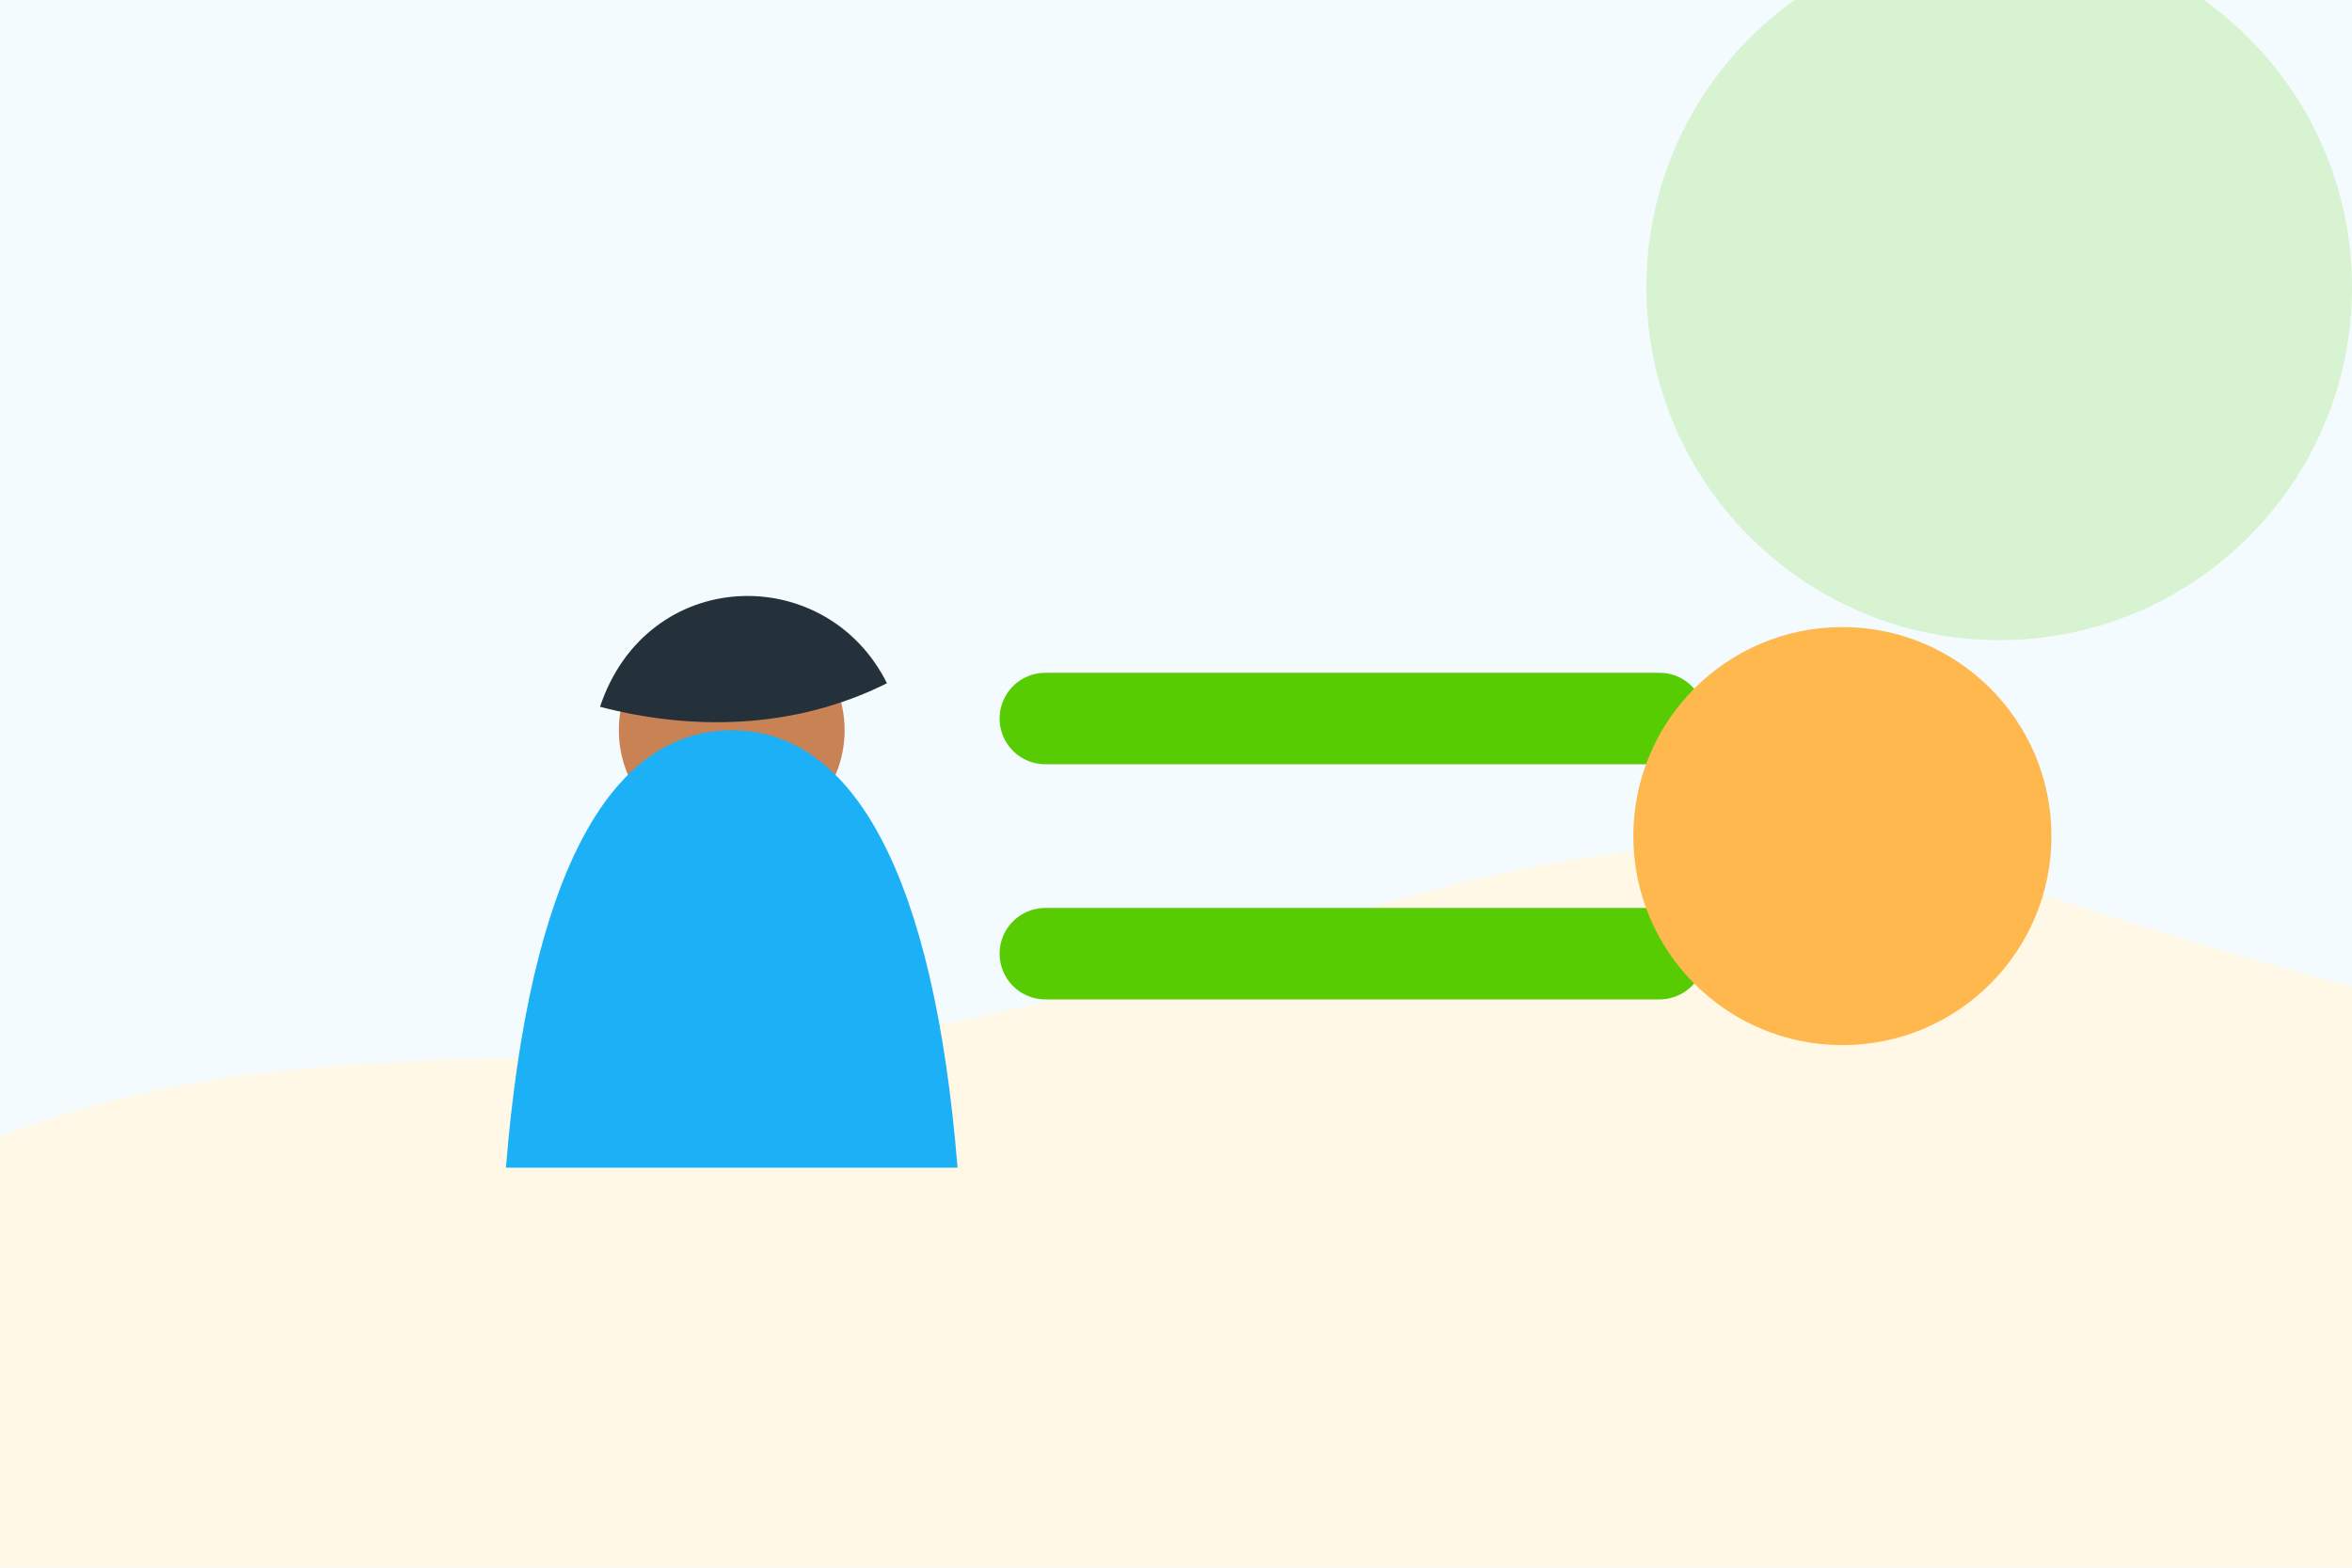
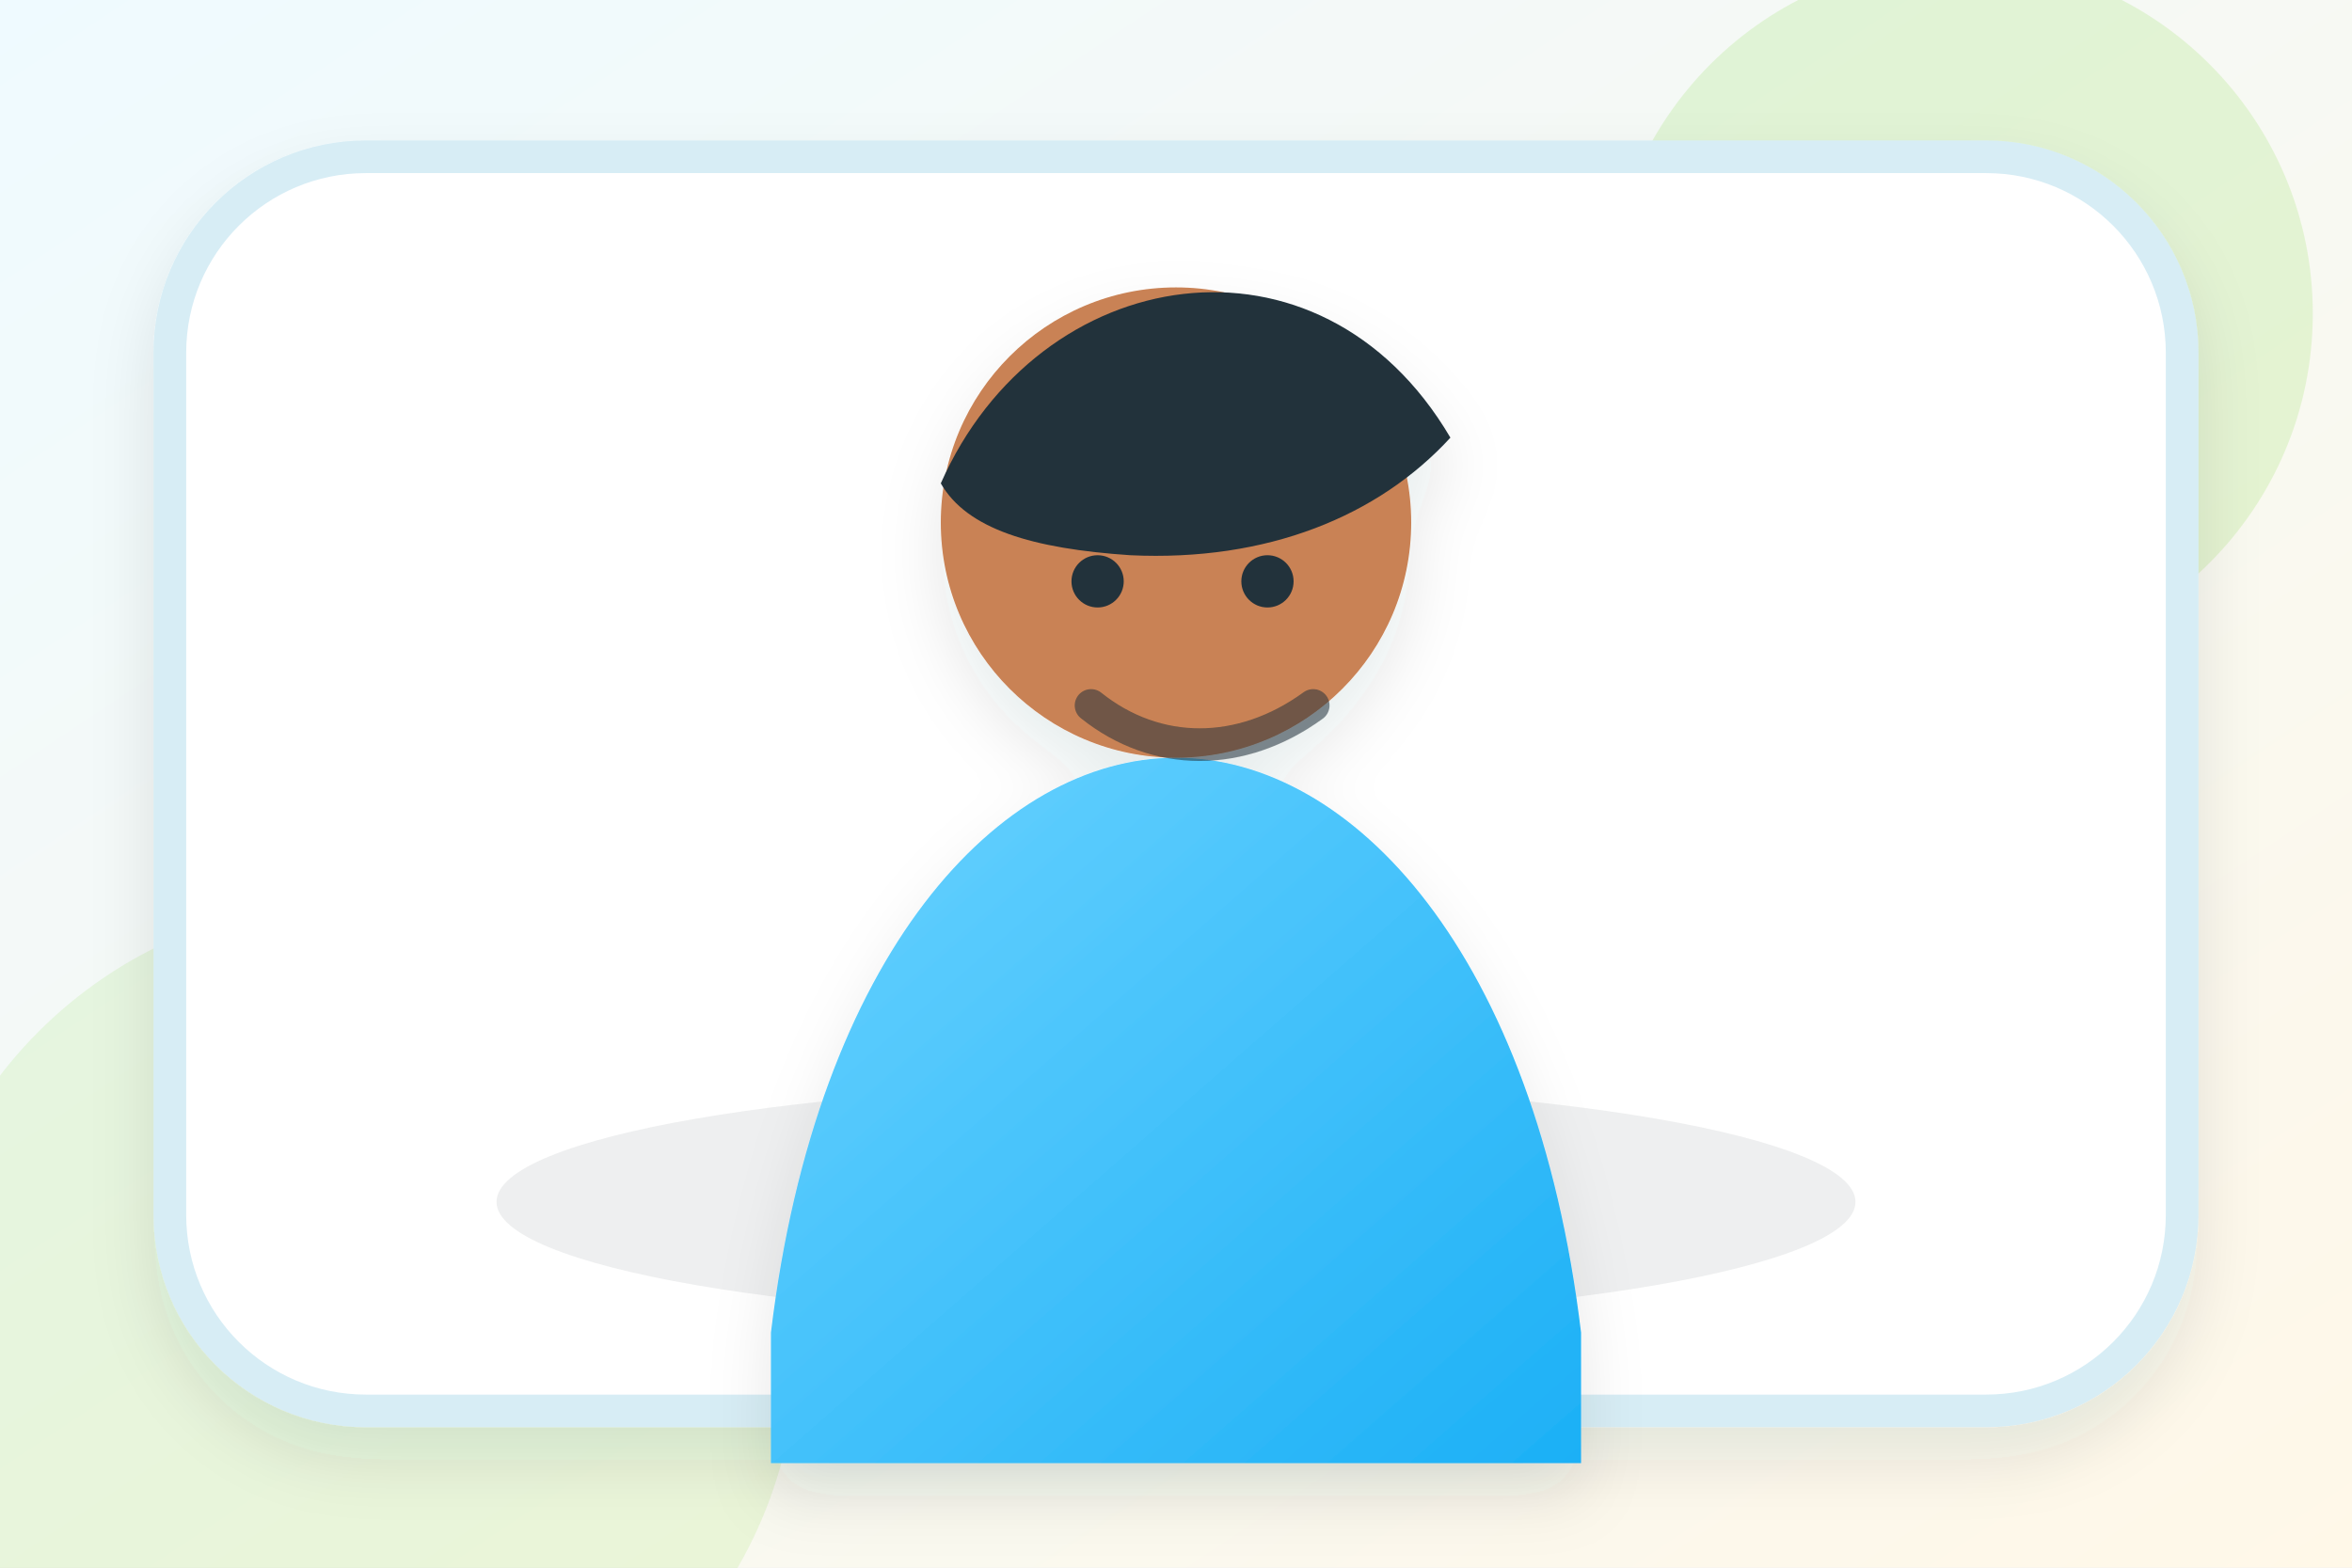
<svg xmlns="http://www.w3.org/2000/svg" viewBox="0 0 360 240" role="img" aria-labelledby="title desc">
-   <rect width="360" height="240" fill="#f4fbff" />
-   <circle cx="306" cy="44" r="54" fill="#58cc02" opacity="0.18" />
-   <path d="M0 174c46-18 92-8 138-16 72-13 106-44 181-19 25 8 41 12 41 12v89H0z" fill="#fff8e7" />
-   <g transform="translate(112 137) scale(0.72)">
-     <circle cx="0" cy="-35" r="24" fill="#c98254" />
-     <path d="M-28 -40c10-30 48-31 61-5-20 10-42 10-61 5z" fill="#24313a" />
-     <path d="M-48 58c5-62 22-93 48-93s43 31 48 93z" fill="#1cb0f6" />
+   <defs>
+     <linearGradient id="w-bg" x1="0" y1="0" x2="1" y2="1">
+       <stop offset="0" stop-color="#effaff" />
+       <stop offset="1" stop-color="#fff8e8" />
+     </linearGradient>
+     <linearGradient id="w-blue" x1="0" y1="0" x2="1" y2="1">
+       <stop offset="0" stop-color="#6bd3ff" />
+       <stop offset="1" stop-color="#1cb0f6" />
+     </linearGradient>
+     <linearGradient id="w-green" x1="0" y1="0" x2="1" y2="1">
+       <stop offset="0" stop-color="#a7ea4e" />
+       <stop offset="1" stop-color="#58cc02" />
+     </linearGradient>
+     <linearGradient id="w-gold" x1="0" y1="0" x2="1" y2="1">
+       <stop offset="0" stop-color="#ffe37a" />
+       <stop offset="1" stop-color="#ffc800" />
+     </linearGradient>
+     <filter id="w-shadow" x="-20%" y="-20%" width="140%" height="150%">
+       <feDropShadow dx="0" dy="10" stdDeviation="10" flood-color="#24313a" flood-opacity="0.16" />
+     </filter>
+     <filter id="w-soft" x="-20%" y="-20%" width="140%" height="140%">
+       <feDropShadow dx="0" dy="5" stdDeviation="5" flood-color="#24313a" flood-opacity="0.10" />
+     </filter>
+   </defs>
+   <rect width="360" height="240" fill="url(#w-bg)" />
+   <circle cx="300" cy="48" r="54" fill="#58cc02" opacity="0.13" />
+   <circle cx="54" cy="206" r="68" fill="#58cc02" opacity="0.10" />
+   <rect x="26" y="24" width="308" height="192" rx="30" fill="#fff" stroke="#d7edf5" stroke-width="5" filter="url(#w-soft)" />
+   <ellipse cx="180" cy="184" rx="104" ry="18" fill="#24313a" opacity="0.08" />
+   <g transform="translate(180 112) scale(1)" filter="url(#w-soft)">
+     <path d="M-62 92c7-58 35-88 62-88s55 30 62 88v20H-62z" fill="url(#w-blue)" />
+     <circle cx="0" cy="-32" r="36" fill="#c98254" />
+     <path d="M-36-38c15-34 58-41 78-7-11 12-28 19-49 18-15-1-25-4-29-11z" fill="#24313a" />
+     <circle cx="-12" cy="-23" r="4" fill="#24313a" />
+     <circle cx="14" cy="-23" r="4" fill="#24313a" />
+     <path d="M-13-4c10 8 23 8 34 0" stroke="#24313a" stroke-width="5" stroke-linecap="round" fill="none" opacity=".55" />
  </g>
-   <path d="M160 110h94M160 146h94" stroke="#58cc02" stroke-width="14" stroke-linecap="round" />
-   <circle cx="282" cy="128" r="32" fill="#ffb84d" />
</svg>
